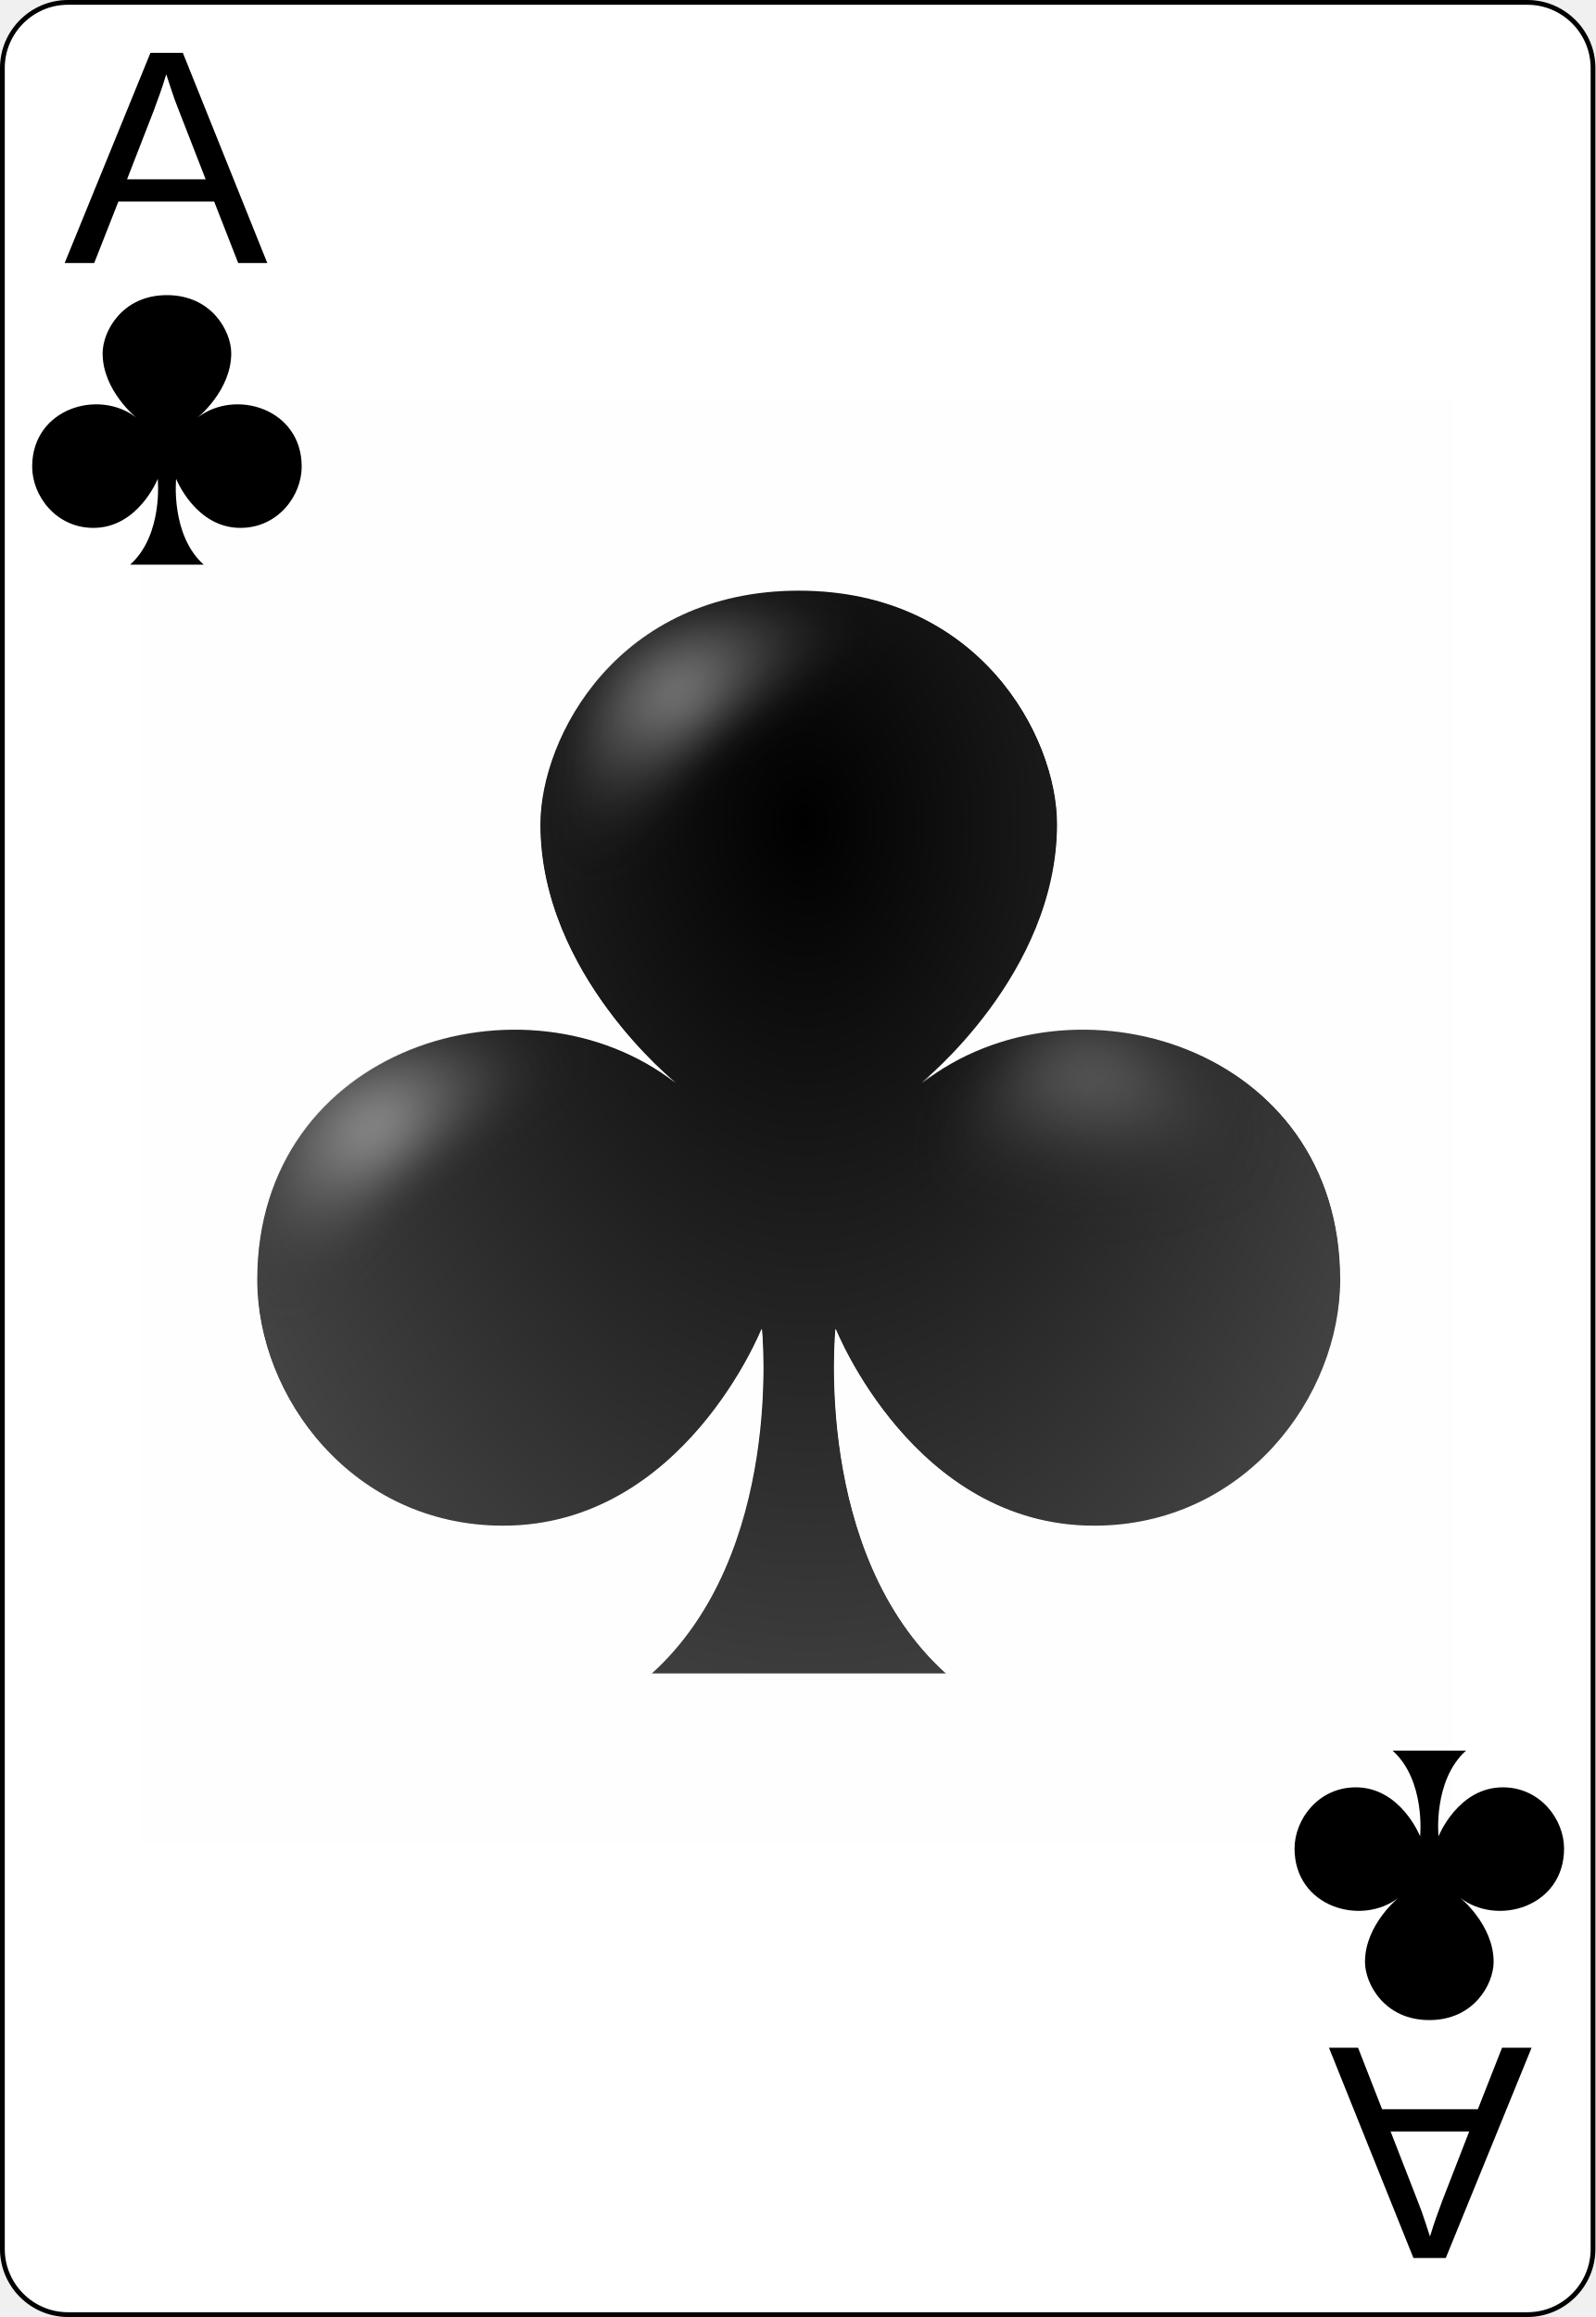
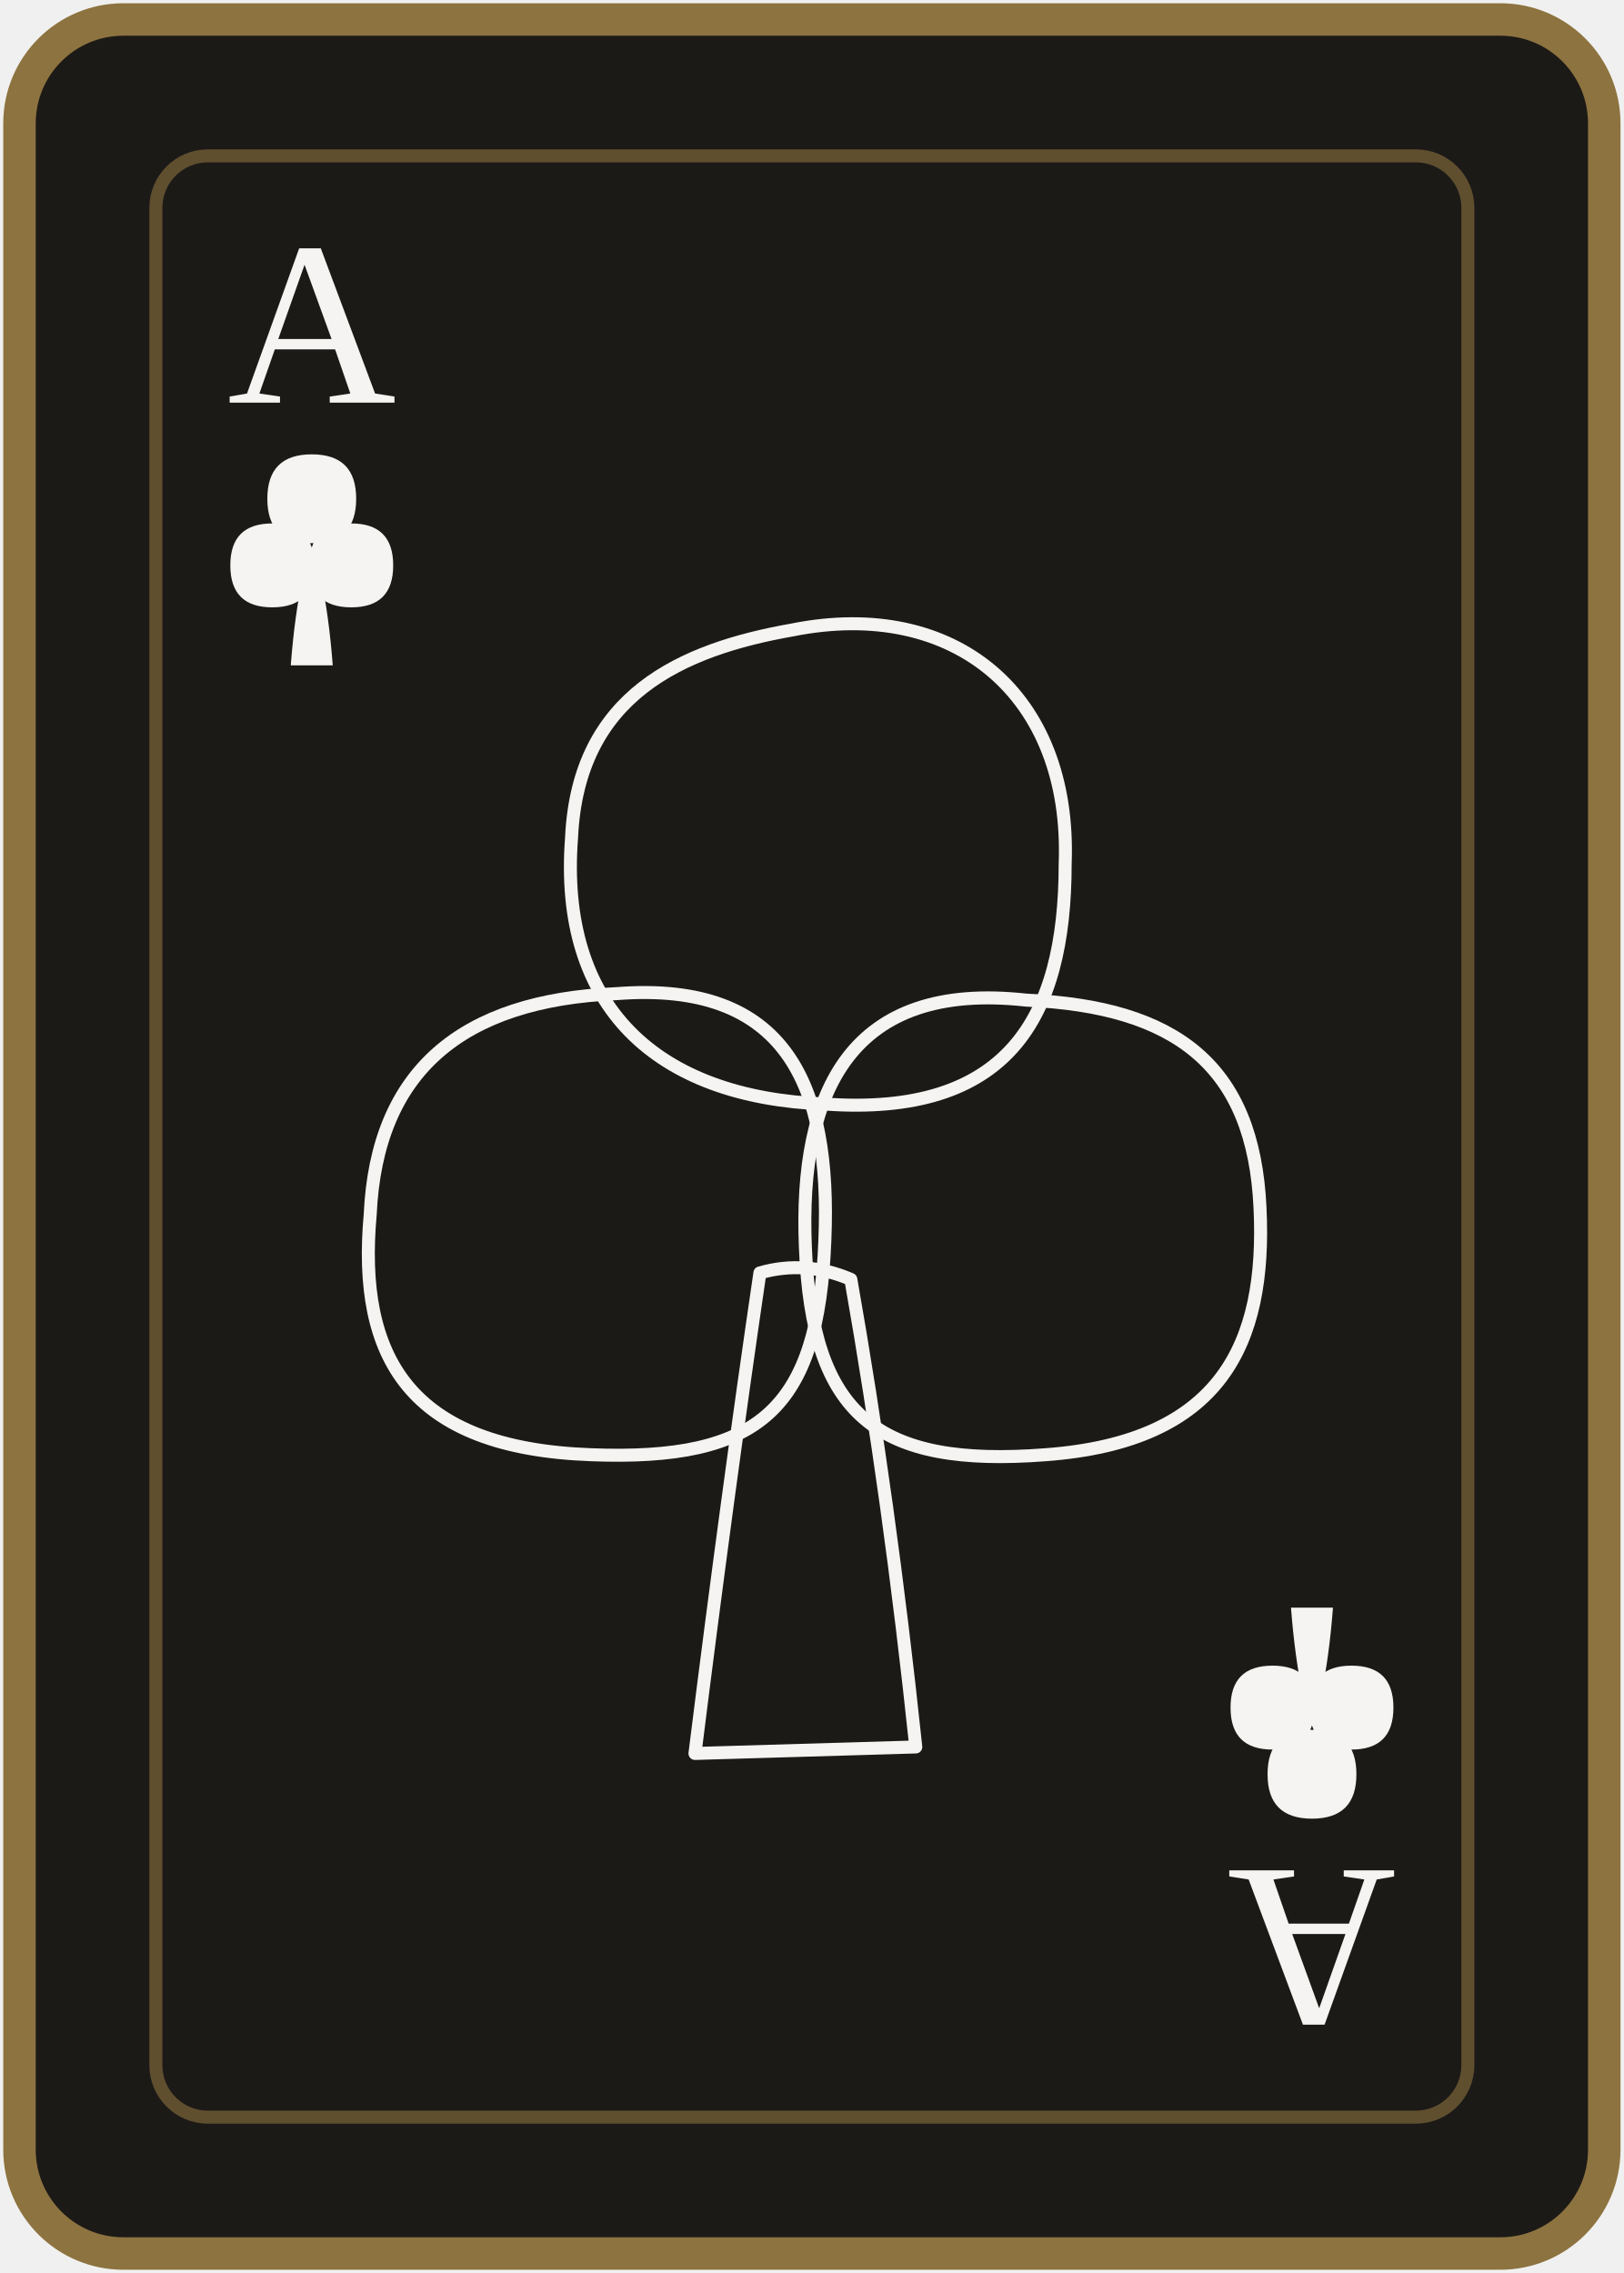
- <svg xmlns="http://www.w3.org/2000/svg" xmlns:xlink="http://www.w3.org/1999/xlink" width="167.087pt" height="242.667pt" viewBox="0 0 167.087 242.667" xml:space="preserve" id="svg2" version="1.1">
-   <defs id="defs41">
-     <radialGradient xlink:href="#linearGradient2984" id="radialGradient3760" cx="48.231" cy="18.138" fx="48.231" fy="18.138" r="9.5" gradientUnits="userSpaceOnUse" gradientTransform="matrix(-1.560526,0.01828294,-0.02684055,-2.290953,123.9838,58.80911)" />
-     <linearGradient id="linearGradient2984">
-       <stop style="stop-color:#000000;stop-opacity:1;" offset="0" id="stop2986" />
-       <stop style="stop-color:#000000;stop-opacity:0.656;" offset="1" id="stop2988" />
-     </linearGradient>
-     <radialGradient xlink:href="#linearGradient3784" id="radialGradient3792" cx="171.487" cy="511.223" fx="171.487" fy="511.223" r="81.903" gradientTransform="matrix(1.152989,-0.6739155,0.3948202,0.6754904,-233.6326,270.4008)" gradientUnits="userSpaceOnUse" />
-     <linearGradient id="linearGradient3784">
-       <stop style="stop-color:#ffffff;stop-opacity:0.534;" offset="0" id="stop3786" />
-       <stop style="stop-color:#000000;stop-opacity:0;" offset="1" id="stop3788" />
-     </linearGradient>
-     <filter color-interpolation-filters="sRGB" id="filter3834" x="-0.139" width="1.279" y="-0.162" height="1.325">
-       <feGaussianBlur stdDeviation="9.511" id="feGaussianBlur3836" />
-     </filter>
-     <radialGradient r="81.903" fy="511.223" fx="171.487" cy="511.223" cx="171.487" gradientTransform="matrix(1.152989,-0.6739155,0.3948202,0.6754904,-233.6326,270.4008)" gradientUnits="userSpaceOnUse" id="radialGradient3855" xlink:href="#linearGradient3784-4" />
-     <linearGradient id="linearGradient3784-4">
-       <stop style="stop-color:#ffffff;stop-opacity:0.519;" offset="0" id="stop3786-8" />
-       <stop style="stop-color:#000000;stop-opacity:0;" offset="1" id="stop3788-6" />
-     </linearGradient>
-     <filter color-interpolation-filters="sRGB" id="filter3834-6" x="-0.139" width="1.279" y="-0.162" height="1.325">
-       <feGaussianBlur stdDeviation="9.511" id="feGaussianBlur3836-6" />
-     </filter>
-     <radialGradient r="81.903" fy="461.841" fx="181.694" cy="461.841" cx="181.694" gradientTransform="matrix(1.152989,-0.6739155,0.3948202,0.6754904,-233.6326,270.4008)" gradientUnits="userSpaceOnUse" id="radialGradient3916" xlink:href="#linearGradient3784-3" />
-     <linearGradient id="linearGradient3784-3">
-       <stop style="stop-color:#ffffff;stop-opacity:0.702;" offset="0" id="stop3786-86" />
-       <stop style="stop-color:#000000;stop-opacity:0;" offset="1" id="stop3788-2" />
-     </linearGradient>
-     <filter color-interpolation-filters="sRGB" id="filter3834-7" x="-0.139" width="1.279" y="-0.162" height="1.325">
-       <feGaussianBlur stdDeviation="9.511" id="feGaussianBlur3836-0" />
-     </filter>
+ <svg xmlns="http://www.w3.org/2000/svg" viewBox="0 0 250 350" width="250" height="350" class="op-face">
+   <defs>
+     <style>
+       .op-face .op-bg {
+         fill: var(--op-color-neutral-minus-eight, #1c1a17);
+       }
+ 
+       /* opposite of the app's neutral background: light mode default is dark,
+          dark mode flips it light */
+       @media (prefers-color-scheme: dark) {
+         .op-face .op-bg {
+           fill: var(--op-color-neutral-plus-eight, #f5f4f2);
+         }
+       }
+ 
+       .op-face .op-border {
+         fill: none;
+         stroke: var(--op-color-primary-base, #8d733f);
+         stroke-width: 5;
+       }
+ 
+       .op-face .op-border-inner {
+         fill: none;
+         stroke: var(--op-color-primary-base, #8d733f);
+         stroke-width: 2;
+         opacity: 0.6;
+       }
+ 
+       /* clubs/spades are neutral ink, not the red alert token: light ink
+          on the default (dark) card, dark ink once the card flips light */
+       .op-face .op-club {
+         fill: var(--op-color-neutral-plus-eight, #f5f4f2);
+       }
+ 
+       .op-face .op-club-line {
+         fill: none;
+         stroke: var(--op-color-neutral-plus-eight, #f5f4f2);
+         stroke-width: 2;
+         stroke-linecap: round;
+         stroke-linejoin: round;
+       }
+ 
+       @media (prefers-color-scheme: dark) {
+         .op-face .op-club {
+           fill: var(--op-color-neutral-minus-eight, #1c1a17);
+         }
+ 
+         .op-face .op-club-line {
+           stroke: var(--op-color-neutral-minus-eight, #1c1a17);
+         }
+       }
+ 
+       .op-face .op-index {
+         fill: var(--op-color-neutral-plus-eight, #f5f4f2);
+         font-family: Georgia, 'Times New Roman', serif;
+         font-size: 36px;
+         text-anchor: middle;
+       }
+ 
+       @media (prefers-color-scheme: dark) {
+         .op-face .op-index {
+           fill: var(--op-color-neutral-minus-eight, #1c1a17);
+         }
+       }
+     </style>
  </defs>
-   <g id="Layer_x0020_1" style="fill-rule:nonzero;clip-rule:nonzero;stroke:#000000;stroke-miterlimit:4;">
-     <path style="fill:#FFFFFF;stroke-width:0.5;" d="M166.837,235.548c0,3.777-3.087,6.869-6.871,6.869H7.111c-3.775,0-6.861-3.092-6.861-6.869V7.12C0.25,3.343,3.336,0.25,7.111,0.25h152.855    c3.784,0,6.871,3.093,6.871,6.87v228.428z" id="path5" />
-     <g style="stroke:none;" id="g7">
-       <g id="g9">
- 				
- 			</g>
+   <g class="op-card">
+     <rect class="op-bg" x="3" y="3" width="244" height="344" rx="16" />
+     <rect class="op-border" x="3" y="3" width="244" height="344" rx="16" />
+     <rect class="op-border-inner" x="24" y="24" width="202" height="302" rx="8" />
+     <g transform="translate(48 62)">
+       <text class="op-index" x="0" y="0">A</text>
+       <g transform="translate(0 22.4) scale(0.19)">
+         <path class="op-club" d="M 0 -76 Q 36 -76 36 -40 Q 36 -4 0 -4 Q -36 -4 -36 -40 Q -36 -76 0 -76 Z" />
+         <path class="op-club" d="M -32 -20 Q 2 -20 2 14 Q 2 48 -32 48 Q -66 48 -66 14 Q -66 -20 -32 -20 Z" />
+         <path class="op-club" d="M 32 -20 Q 66 -20 66 14 Q 66 48 32 48 Q -2 48 -2 14 Q -2 -20 32 -20 Z" />
+         <path class="op-club" d="M -7 22 Q -14 55 -17 95 L 17 95 Q 14 55 7 22 Z" />
+       </g>
    </g>
-     <g id="g15">
- 			
- 		</g>
-     <g id="g19">
- 			
- 		</g>
-     <g style="stroke:none;" id="g23">
-       <g id="g25">
- 				
- 			</g>
+     <g transform="translate(202 288) rotate(180)">
+       <text class="op-index" x="0" y="0">A</text>
+       <g transform="translate(0 22.4) scale(0.19)">
+         <path class="op-club" d="M 0 -76 Q 36 -76 36 -40 Q 36 -4 0 -4 Q -36 -4 -36 -40 Q -36 -76 0 -76 Z" />
+         <path class="op-club" d="M -32 -20 Q 2 -20 2 14 Q 2 48 -32 48 Q -66 48 -66 14 Q -66 -20 -32 -20 Z" />
+         <path class="op-club" d="M 32 -20 Q 66 -20 66 14 Q 66 48 32 48 Q -2 48 -2 14 Q -2 -20 32 -20 Z" />
+         <path class="op-club" d="M -7 22 Q -14 55 -17 95 L 17 95 Q 14 55 7 22 Z" />
+       </g>
    </g>
-     <g style="stroke:none;" id="g31">
-       <g id="g33">
- 				
- 			</g>
+     <g transform="translate(125 175)">
+       <path class="op-club-line" d="M -3 -78 C 22 -83 40 -68 39 -42 C 39 -18 30 -3 2 -5 C -24 -6 -39 -20 -37 -46 C -36 -68 -20 -75 -3 -78 Z" />
+       <path class="op-club-line" d="M -30 -22 C -4 -24 3 -8 2 16 C 1 42 -8 50 -34 49 C -62 48 -70 34 -68 12 C -67 -10 -54 -21 -30 -22 Z" />
+       <path class="op-club-line" d="M 33 -21 C 6 -24 -2 -7 -1 17 C 0 43 10 51 36 49 C 63 47 70 32 69 11 C 68 -11 56 -20 33 -21 Z" />
+       <path class="op-club-line" d="M -8 21 Q -13 55 -18 95 L 16 94 Q 12 56 6 22 Q -1 19 -8 21 Z" />
    </g>
  </g>
-   <text xml:space="preserve" style="font-size:32px;font-style:normal;font-weight:normal;line-height:125%;letter-spacing:0px;word-spacing:0px;fill:#000000;fill-opacity:1;stroke:none;font-family:Bitstream Vera Sans" x="6.711" y="27.548" id="text3788">
-     <tspan id="tspan3790" x="6.711" y="27.548" style="font-style:normal;font-variant:normal;font-weight:normal;font-stretch:normal;font-family:Arial;-inkscape-font-specification:Arial">A</tspan>
-   </text>
-   <g transform="matrix(0.206146,0,0,0.206146,8.870546,16.51276)" id="g3804">
-     <g id="layer1-1" transform="matrix(28.96992,0,0,28.96992,-1031.537,-187.3767)">
-       <path style="fill:url(#radialGradient3760);fill-opacity:1" d="m 50.291,22.698 c 0,0 2.375,-1.9 2.375,-4.534 0,-1.542 -1.369,-4.102 -4.534,-4.102 -3.165,0 -4.534,2.561 -4.534,4.102 0,2.634 2.375,4.534 2.375,4.534 -2.638,-2.055 -7.341,-0.652 -7.341,3.455 0,2.056 1.68,4.318 4.318,4.318 3.165,0 4.534,-3.455 4.534,-3.455 0,0 0.402,3.938 -1.943,6.046 h 5.182 c -2.345,-2.107 -1.943,-6.046 -1.943,-6.046 0,0 1.369,3.455 4.534,3.455 2.639,0 4.318,-2.263 4.318,-4.318 0,-4.107 -4.703,-5.51 -7.341,-3.455 z" id="cl" />
-     </g>
-     <path transform="matrix(1.109126,0,0,1.207169,-37.34915,-111.3423)" id="path3762" d="m 117.301,604.266 c 0,0 -8.068,-94.95 22.857,-122.857 34.761,-31.369 140,-11.429 140,-11.429 0,0 -71.54,24.838 -100,48.571 -27.21,22.692 -62.857,85.714 -62.857,85.714 z" style="fill:url(#radialGradient3792);fill-opacity:1;stroke:none;filter:url(#filter3834)" />
-     <path transform="matrix(1.109126,0,0,1.207169,117.2523,-332.2654)" id="path3762-6" d="m 117.301,604.266 c 0,0 -8.068,-94.95 22.857,-122.857 34.761,-31.369 140,-11.429 140,-11.429 0,0 -71.54,24.838 -100,48.571 -27.21,22.692 -62.857,85.714 -62.857,85.714 z" style="fill:url(#radialGradient3855);fill-opacity:1;stroke:none;filter:url(#filter3834-6)" />
-     <path transform="matrix(1.142038,0.7029084,-0.8418848,1.367838,729.3719,-305.0747)" id="path3762-7" d="m 117.301,604.266 c 0,0 -8.068,-94.95 22.857,-122.857 34.761,-31.369 140,-11.429 140,-11.429 0,0 -71.54,24.838 -100,48.571 -27.21,22.692 -62.857,85.714 -62.857,85.714 z" style="fill:url(#radialGradient3916);fill-opacity:1;stroke:none;filter:url(#filter3834-7)" />
-     <path id="rect3015" d="m 28.356,122.025 0,734.281 667.156,0 0,-734.281 -667.156,0 z m 334.281,97.625 c 91.69,0 131.375,74.172 131.375,118.844 0,76.307 -68.812,131.344 -68.812,131.344 76.423,-59.533 212.656,-18.886 212.656,100.094 0,59.533 -48.642,125.094 -125.094,125.094 -91.69,0 -131.344,-100.094 -131.344,-100.094 0,0 -11.653,114.117 56.281,175.156 l -150.125,0 c 67.934,-61.069 56.312,-175.156 56.312,-175.156 0,0 -39.654,100.094 -131.344,100.094 -76.423,0 -125.094,-65.532 -125.094,-125.094 0,-118.979 136.234,-159.627 212.656,-100.094 0,0 -68.812,-55.037 -68.812,-131.344 0,-44.643 39.654,-118.844 131.344,-118.844 z" style="fill:#fffeff;fill-opacity:1;fill-rule:nonzero;stroke:none" />
-   </g>
-   <g transform="matrix(1.485651,0,0,1.485651,-54.02466,10.01807)" id="layer1-1-4">
-     <path id="cl-9" d="m 50.291,22.698 c 0,0 2.375,-1.9 2.375,-4.534 0,-1.542 -1.369,-4.102 -4.534,-4.102 -3.165,0 -4.534,2.561 -4.534,4.102 0,2.634 2.375,4.534 2.375,4.534 -2.638,-2.055 -7.341,-0.652 -7.341,3.455 0,2.056 1.68,4.318 4.318,4.318 3.165,0 4.534,-3.455 4.534,-3.455 0,0 0.402,3.938 -1.943,6.046 h 5.182 c -2.345,-2.107 -1.943,-6.046 -1.943,-6.046 0,0 1.369,3.455 4.534,3.455 2.639,0 4.318,-2.263 4.318,-4.318 0,-4.107 -4.703,-5.51 -7.341,-3.455 z" style="fill:#000000" />
-   </g>
-   <text xml:space="preserve" style="font-size:32px;font-style:normal;font-weight:normal;line-height:125%;letter-spacing:0px;word-spacing:0px;fill:#000000;fill-opacity:1;stroke:none;font-family:Bitstream Vera Sans" x="-160.464" y="-214.467" id="text3788-8" transform="scale(-1,-1)">
-     <tspan id="tspan3790-7" x="-160.464" y="-214.467" style="font-style:normal;font-variant:normal;font-weight:normal;font-stretch:normal;font-family:Arial;-inkscape-font-specification:Arial">A</tspan>
-   </text>
-   <g transform="matrix(-1.485651,0,0,-1.485651,221.1992,232.4618)" id="layer1-1-4-1">
-     <path id="cl-9-7" d="m 50.291,22.698 c 0,0 2.375,-1.9 2.375,-4.534 0,-1.542 -1.369,-4.102 -4.534,-4.102 -3.165,0 -4.534,2.561 -4.534,4.102 0,2.634 2.375,4.534 2.375,4.534 -2.638,-2.055 -7.341,-0.652 -7.341,3.455 0,2.056 1.68,4.318 4.318,4.318 3.165,0 4.534,-3.455 4.534,-3.455 0,0 0.402,3.938 -1.943,6.046 h 5.182 c -2.345,-2.107 -1.943,-6.046 -1.943,-6.046 0,0 1.369,3.455 4.534,3.455 2.639,0 4.318,-2.263 4.318,-4.318 0,-4.107 -4.703,-5.51 -7.341,-3.455 z" style="fill:#000000" />
-   </g>
</svg>
